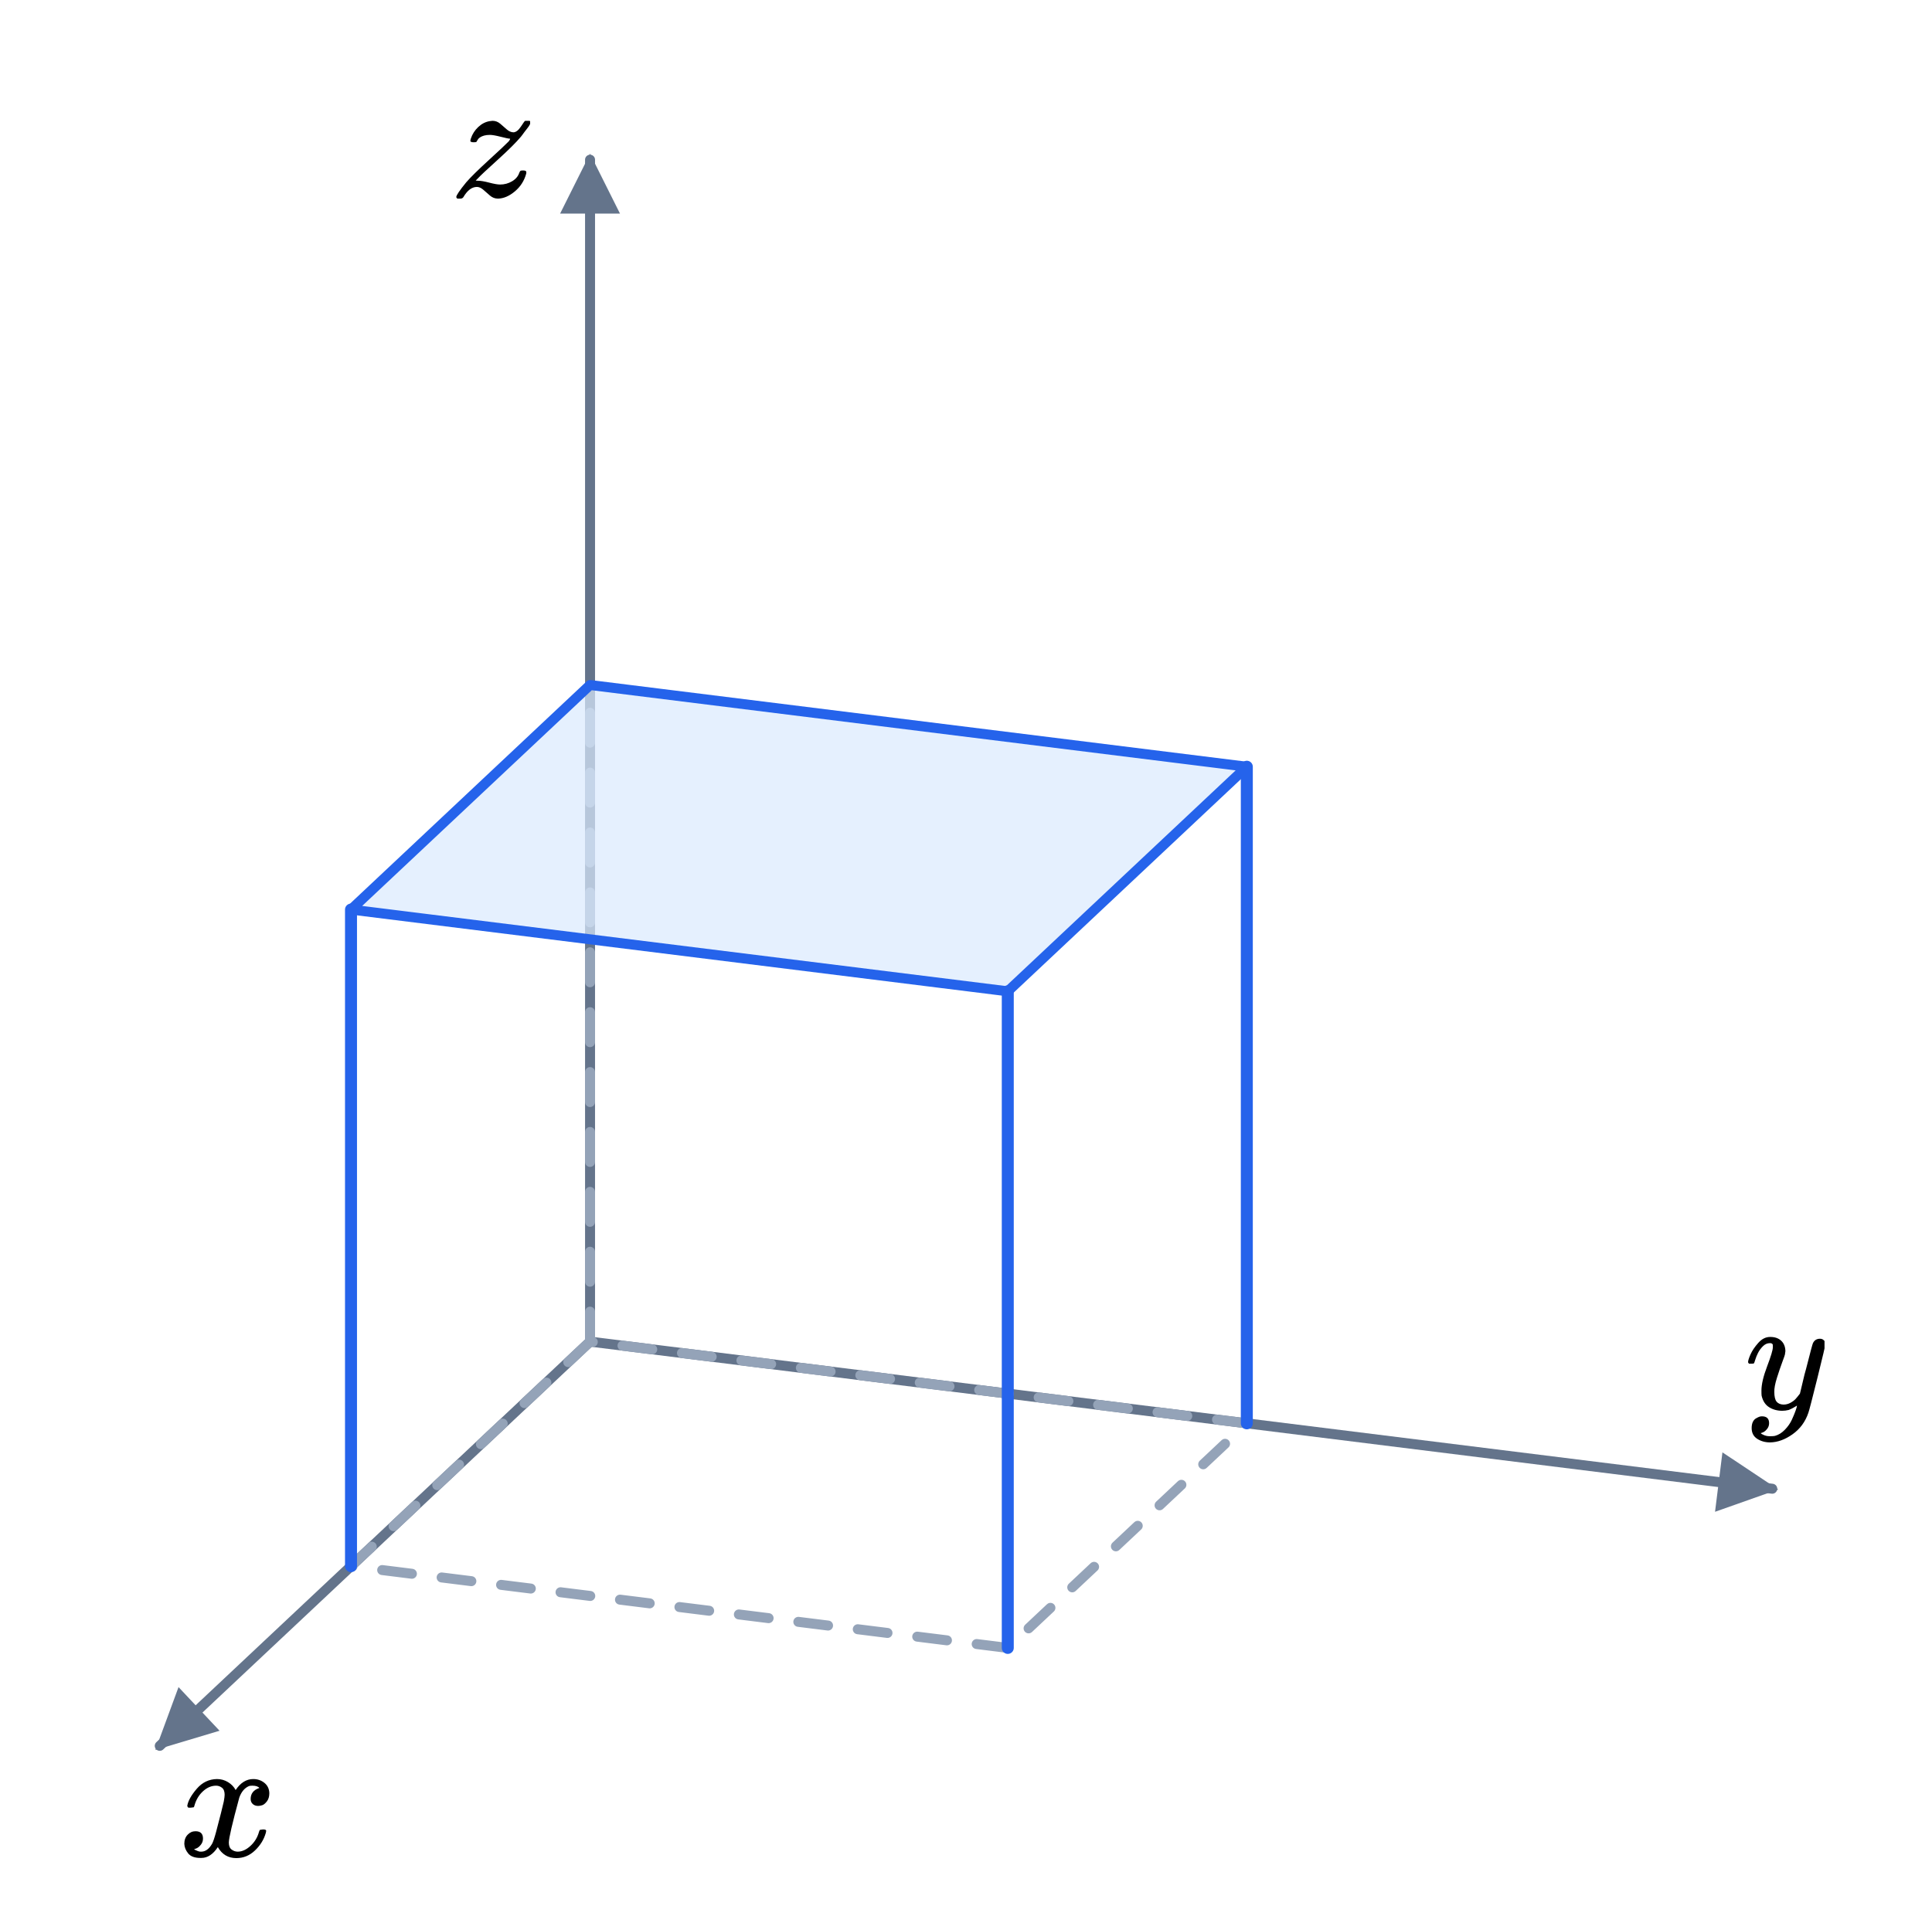
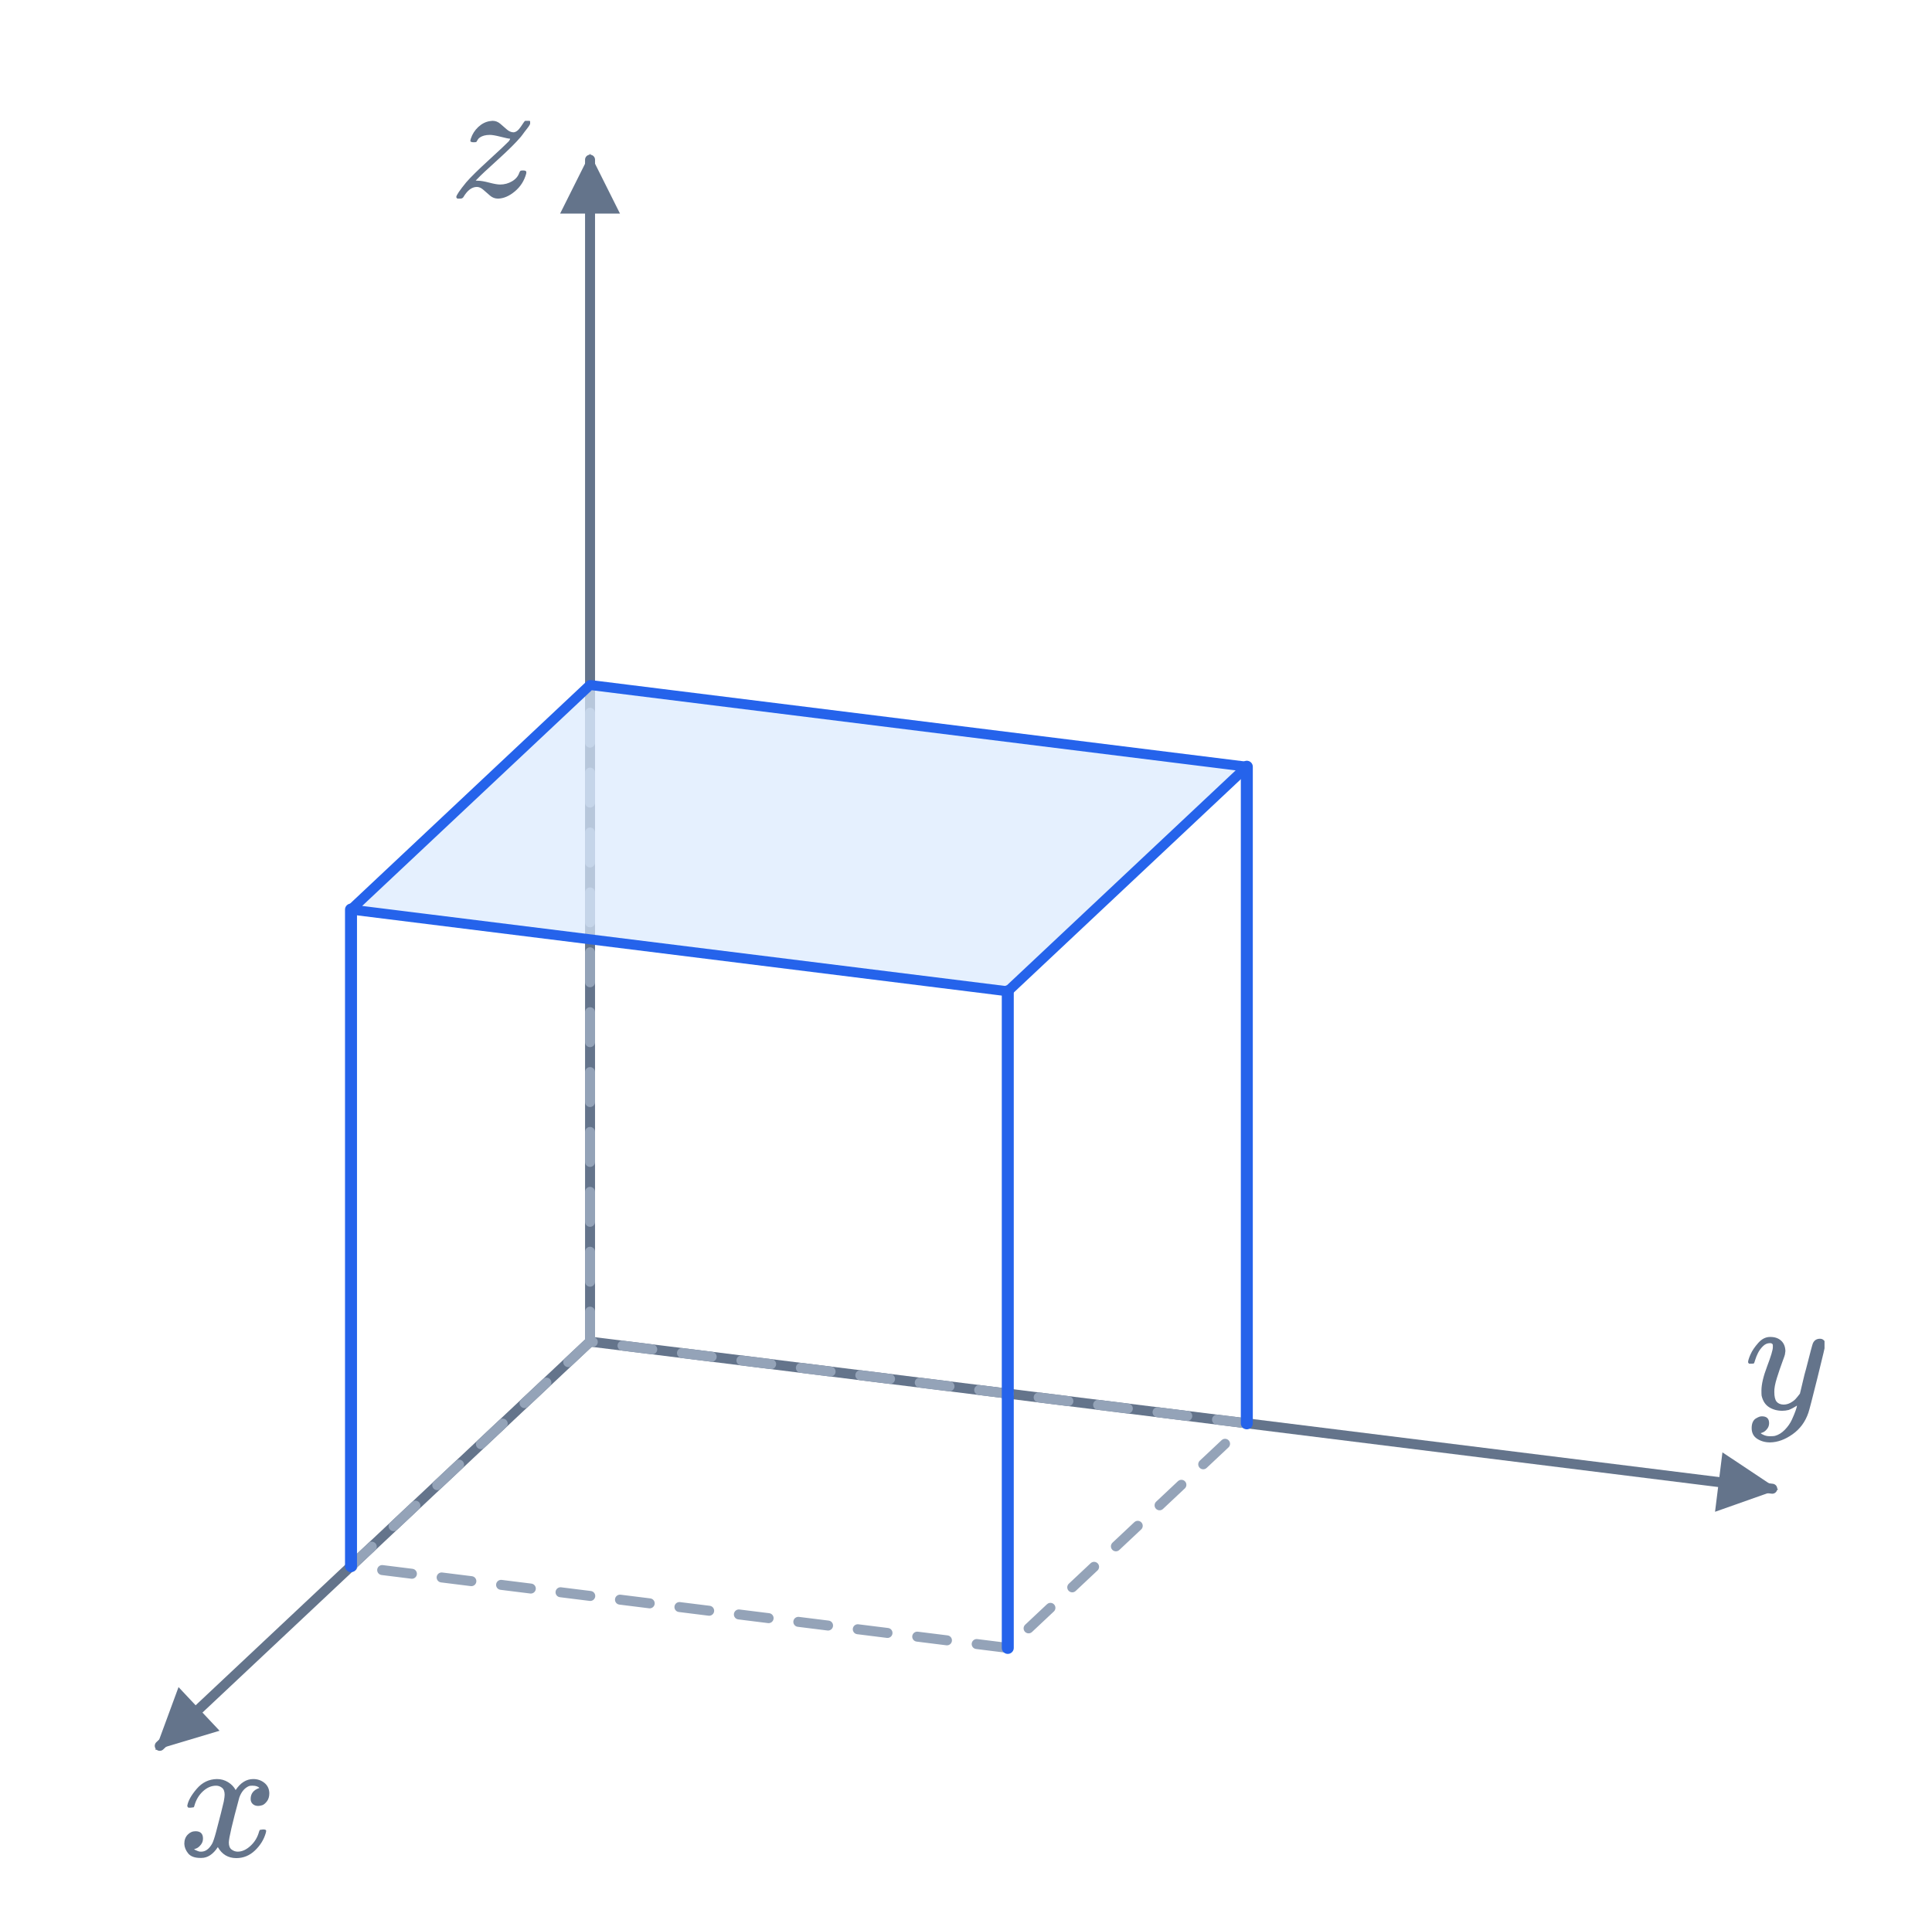
<svg xmlns="http://www.w3.org/2000/svg" width="193.496" height="190.897" viewBox="90.905 15.599 193.496 190.897">
  <defs>
    <marker markerWidth="6" markerHeight="6" viewBox="0 0 10 10" id="arrow-to-64748b" refX="9" refY="5" orient="auto">
      <path d="M 0 0 L 10 5 L 0 10 z" fill="#64748b" />
    </marker>
  </defs>
  <g>
    <path d="M 150 150 L 106.905 190.496" stroke="#64748b" stroke-width="1" stroke-opacity="1" stroke-linecap="round" stroke-linejoin="round" fill="none" fill-opacity="1" opacity="1" marker-end="url(#arrow-to-64748b)" />
-     <svg x="108.753" y="193.783" width="10" height="8" overflow="visible">
+     <svg x="108.753" y="193.783" width="10" height="8" overflow="visible" color="#64748b">
      <svg style="vertical-align: -0.025ex;" width="100%" height="100%" role="img" focusable="false" viewBox="0 -442 572 453">
        <g stroke="currentColor" fill="currentColor" stroke-width="0" transform="scale(1,-1)">
          <g data-mml-node="math">
            <g data-mml-node="mi">
              <path data-c="1D465" d="M52 289Q59 331 106 386T222 442Q257 442 286 424T329 379Q371 442 430 442Q467 442 494 420T522 361Q522 332 508 314T481 292T458 288Q439 288 427 299T415 328Q415 374 465 391Q454 404 425 404Q412 404 406 402Q368 386 350 336Q290 115 290 78Q290 50 306 38T341 26Q378 26 414 59T463 140Q466 150 469 151T485 153H489Q504 153 504 145Q504 144 502 134Q486 77 440 33T333 -11Q263 -11 227 52Q186 -10 133 -10H127Q78 -10 57 16T35 71Q35 103 54 123T99 143Q142 143 142 101Q142 81 130 66T107 46T94 41L91 40Q91 39 97 36T113 29T132 26Q168 26 194 71Q203 87 217 139T245 247T261 313Q266 340 266 352Q266 380 251 392T217 404Q177 404 142 372T93 290Q91 281 88 280T72 278H58Q52 284 52 289Z" />
            </g>
          </g>
        </g>
      </svg>
    </svg>
  </g>
  <g>
    <path d="M 150 150 L 268.401 164.739" stroke="#64748b" stroke-width="1" stroke-opacity="1" stroke-linecap="round" stroke-linejoin="round" fill="none" fill-opacity="1" opacity="1" marker-end="url(#arrow-to-64748b)" />
-     <svg x="265.637" y="149.316" width="8" height="11" overflow="visible">
+     <svg x="265.637" y="149.316" width="8" height="11" overflow="visible" color="#64748b">
      <svg style="vertical-align: -0.464ex;" width="100%" height="100%" role="img" focusable="false" viewBox="0 -442 490 647">
        <g stroke="currentColor" fill="currentColor" stroke-width="0" transform="scale(1,-1)">
          <g data-mml-node="math">
            <g data-mml-node="mi">
              <path data-c="1D466" d="M21 287Q21 301 36 335T84 406T158 442Q199 442 224 419T250 355Q248 336 247 334Q247 331 231 288T198 191T182 105Q182 62 196 45T238 27Q261 27 281 38T312 61T339 94Q339 95 344 114T358 173T377 247Q415 397 419 404Q432 431 462 431Q475 431 483 424T494 412T496 403Q496 390 447 193T391 -23Q363 -106 294 -155T156 -205Q111 -205 77 -183T43 -117Q43 -95 50 -80T69 -58T89 -48T106 -45Q150 -45 150 -87Q150 -107 138 -122T115 -142T102 -147L99 -148Q101 -153 118 -160T152 -167H160Q177 -167 186 -165Q219 -156 247 -127T290 -65T313 -9T321 21L315 17Q309 13 296 6T270 -6Q250 -11 231 -11Q185 -11 150 11T104 82Q103 89 103 113Q103 170 138 262T173 379Q173 380 173 381Q173 390 173 393T169 400T158 404H154Q131 404 112 385T82 344T65 302T57 280Q55 278 41 278H27Q21 284 21 287Z" />
            </g>
          </g>
        </g>
      </svg>
    </svg>
  </g>
  <g>
    <path d="M 150 150 L 150 31.599" stroke="#64748b" stroke-width="1" stroke-opacity="1" stroke-linecap="round" stroke-linejoin="round" fill="none" fill-opacity="1" opacity="1" marker-end="url(#arrow-to-64748b)" />
-     <svg x="136" y="27.599" width="8" height="8" overflow="visible">
+     <svg x="136" y="27.599" width="8" height="8" overflow="visible" color="#64748b">
      <svg style="vertical-align: -0.025ex;" width="100%" height="100%" role="img" focusable="false" viewBox="0 -442 465 453">
        <g stroke="currentColor" fill="currentColor" stroke-width="0" transform="scale(1,-1)">
          <g data-mml-node="math">
            <g data-mml-node="mi">
              <path data-c="1D467" d="M347 338Q337 338 294 349T231 360Q211 360 197 356T174 346T162 335T155 324L153 320Q150 317 138 317Q117 317 117 325Q117 330 120 339Q133 378 163 406T229 440Q241 442 246 442Q271 442 291 425T329 392T367 375Q389 375 411 408T434 441Q435 442 449 442H462Q468 436 468 434Q468 430 463 420T449 399T432 377T418 358L411 349Q368 298 275 214T160 106L148 94L163 93Q185 93 227 82T290 71Q328 71 360 90T402 140Q406 149 409 151T424 153Q443 153 443 143Q443 138 442 134Q425 72 376 31T278 -11Q252 -11 232 6T193 40T155 57Q111 57 76 -3Q70 -11 59 -11H54H41Q35 -5 35 -2Q35 13 93 84Q132 129 225 214T340 322Q352 338 347 338Z" />
            </g>
          </g>
        </g>
      </svg>
    </svg>
  </g>
  <path d="M 150 150 L 126.059 172.498 L 191.837 180.686 L 215.778 158.188 Z M 150 150 L 150 84.222" stroke="#94a3b8" stroke-width="1" stroke-opacity="1" stroke-dasharray="3 3" stroke-linecap="round" stroke-linejoin="round" fill="none" fill-opacity="1" opacity="1" />
  <path d="M 150 84.222 L 126.059 106.719 L 191.837 114.908 L 215.778 92.41 Z" stroke="#2563eb" stroke-width="1" stroke-opacity="1" stroke-linecap="round" stroke-linejoin="round" fill="#dbeafe" fill-opacity="0.7" opacity="1" />
  <path d="M 126.059 172.498 L 126.059 106.719 M 191.837 180.686 L 191.837 114.908 M 215.778 158.188 L 215.778 92.41" stroke="#2563eb" stroke-width="1.2" stroke-opacity="1" stroke-linecap="round" stroke-linejoin="round" fill="none" fill-opacity="1" opacity="1" />
</svg>
